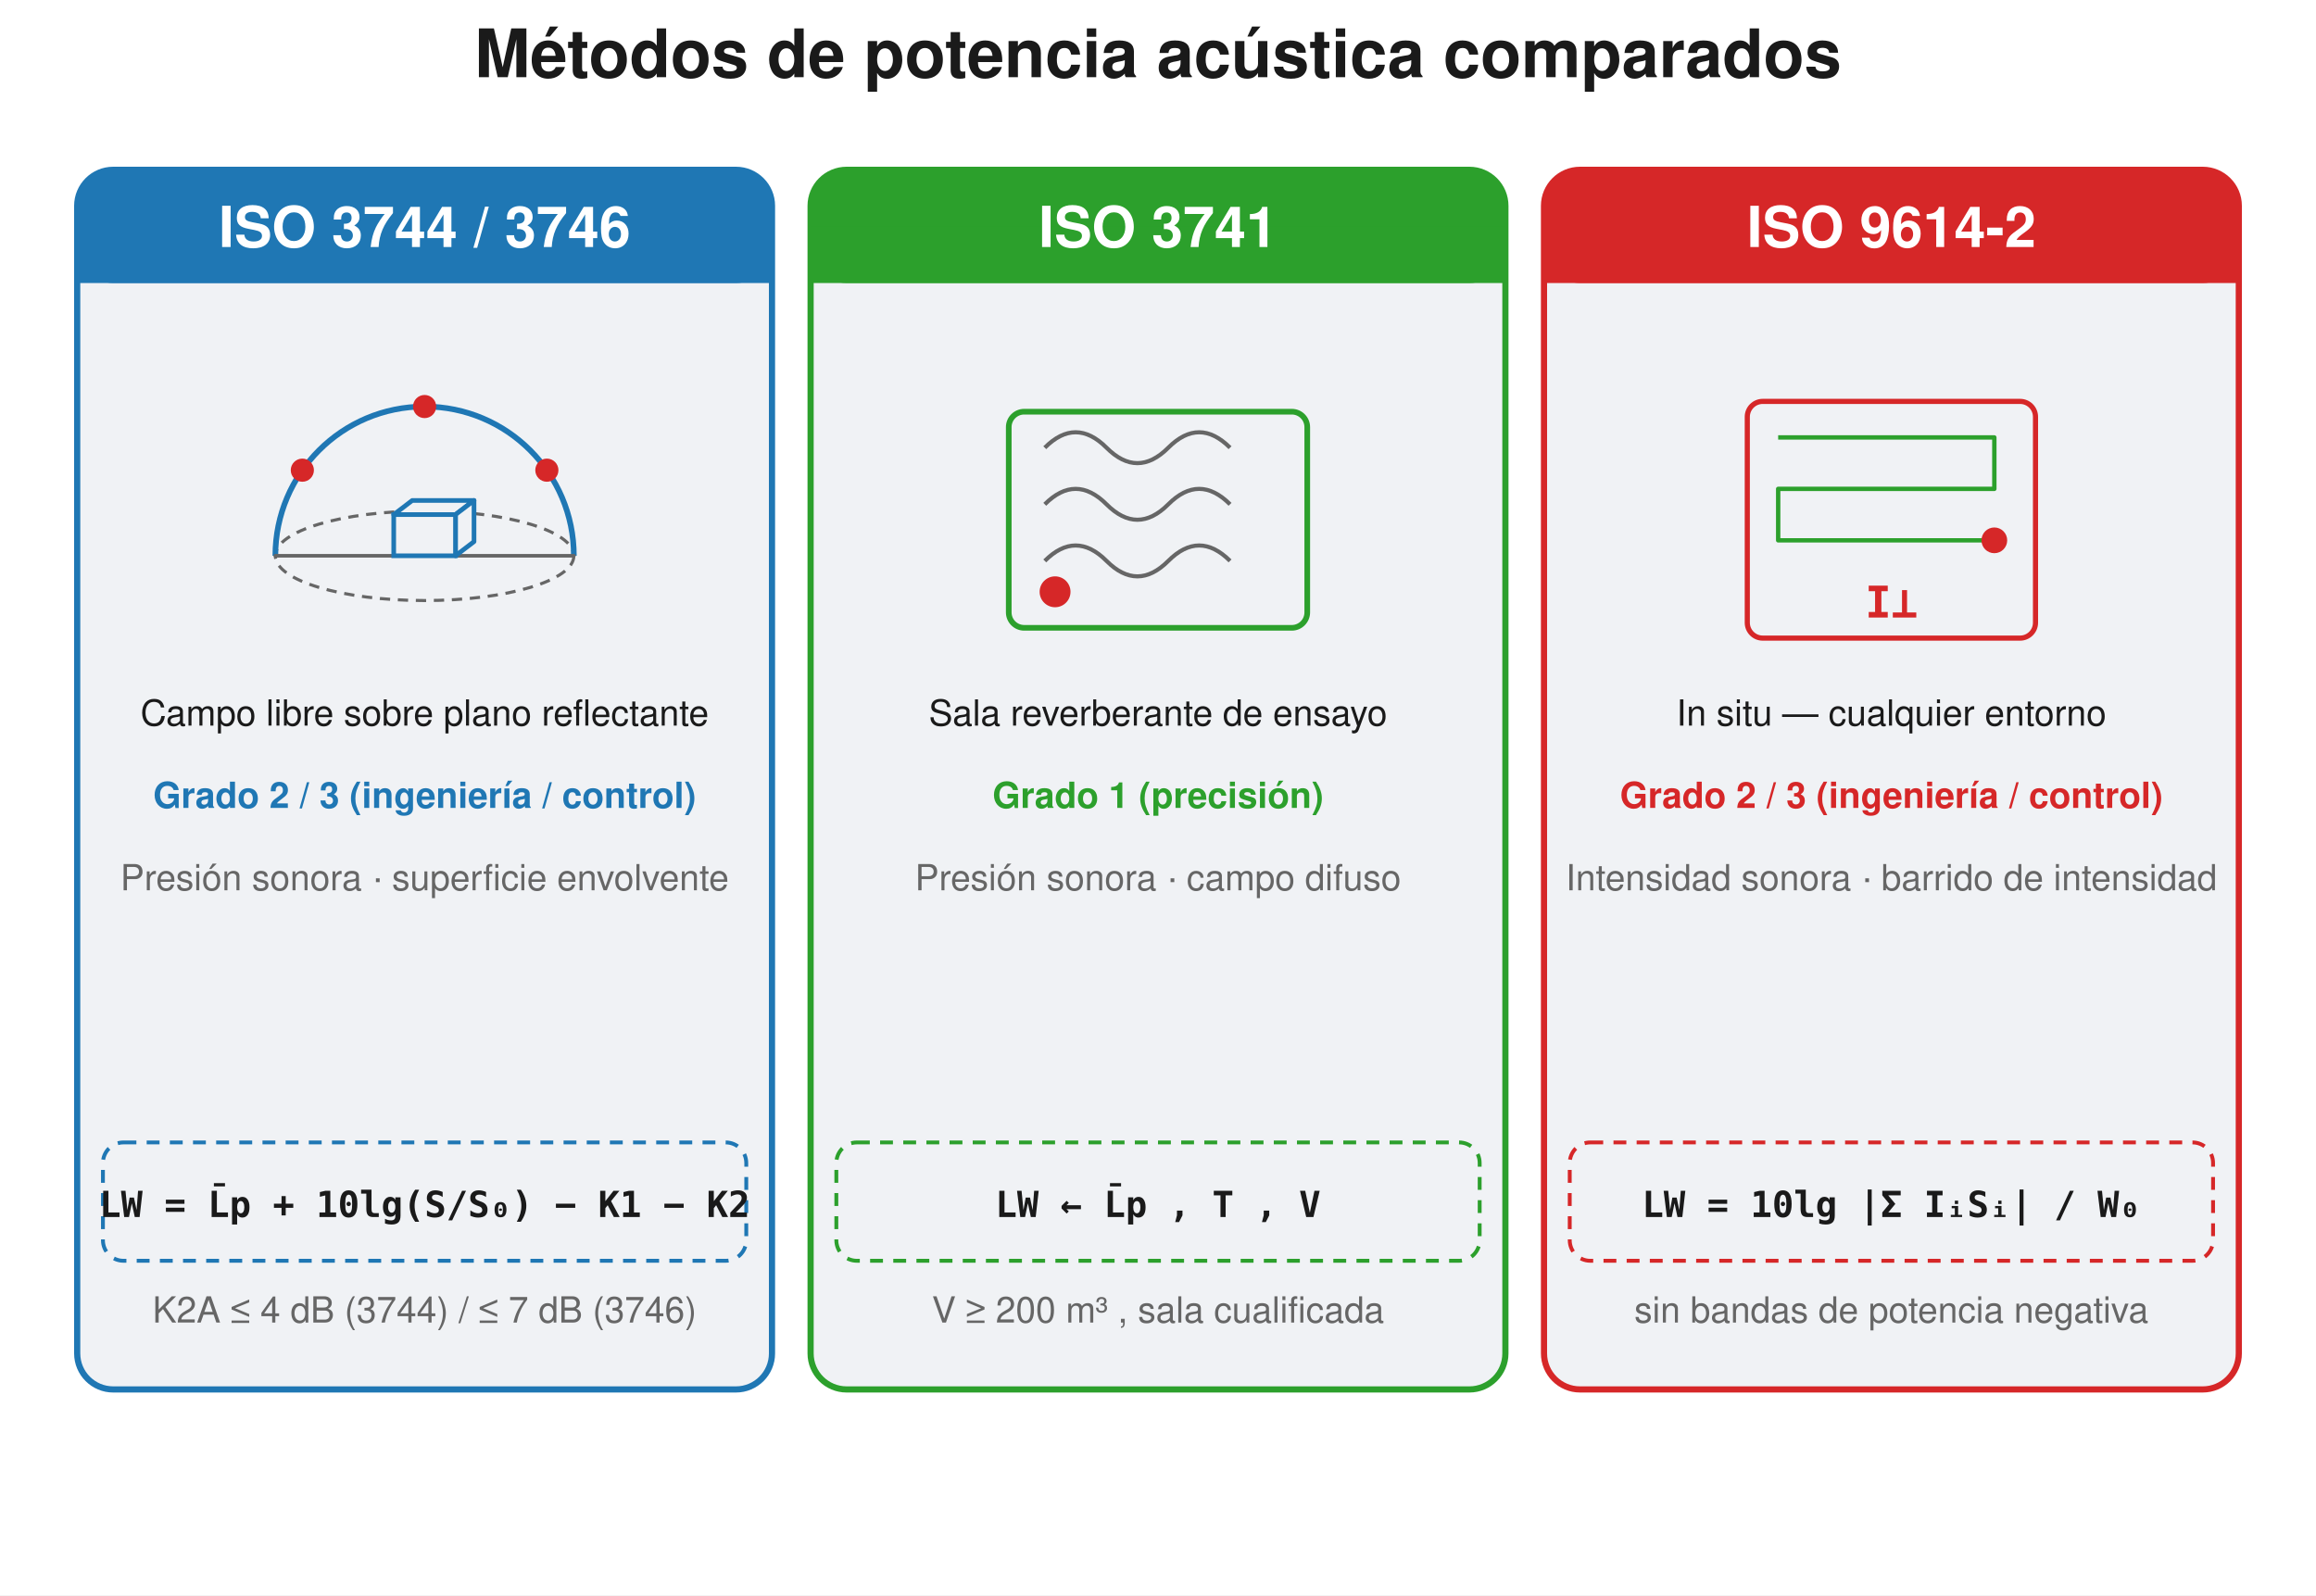
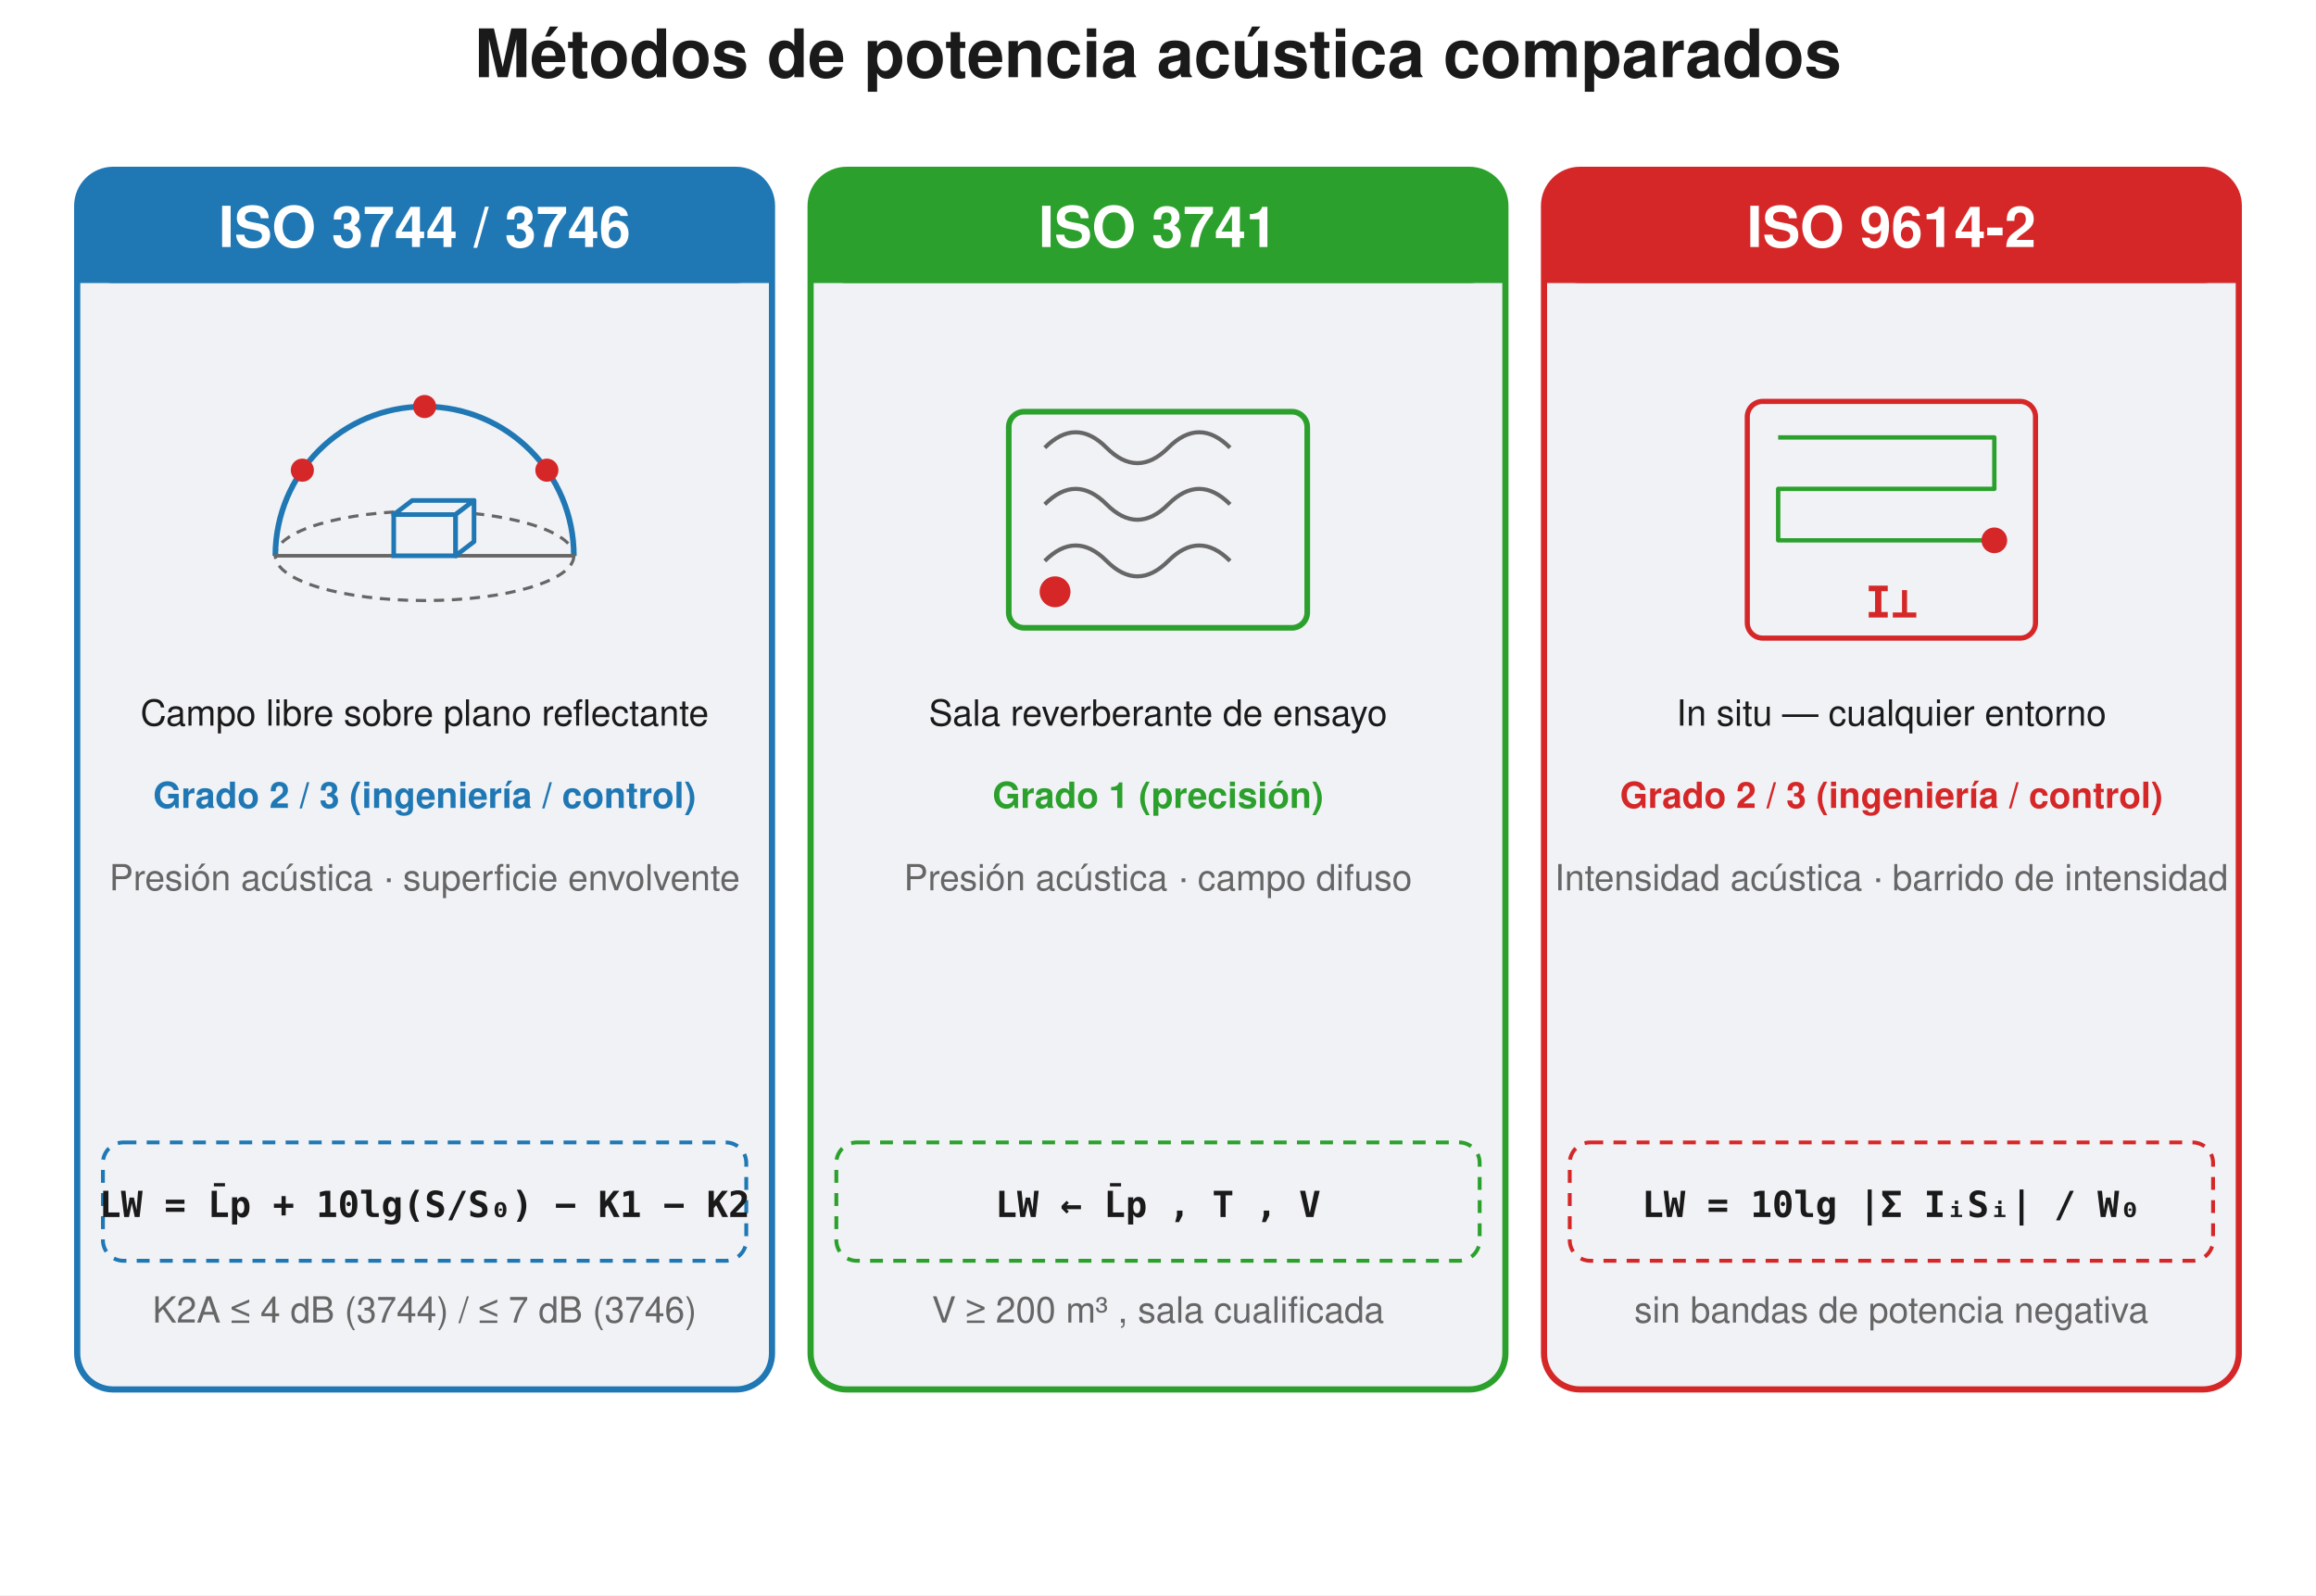
<svg xmlns="http://www.w3.org/2000/svg" width="900" height="620" viewBox="0 0 900 620">
  <rect width="900" height="620" fill="#ffffff" />
  <text x="450.0" y="30" font-family="Segoe UI, Helvetica, Arial, sans-serif" font-size="26" font-weight="600" fill="#1a1a1a" text-anchor="middle">Métodos de potencia acústica comparados</text>
  <rect x="30.0" y="66.0" width="270.0" height="474.0" rx="14" fill="#f0f2f5" stroke="#1f77b4" stroke-width="2.4" />
  <rect x="30.0" y="66.0" width="270.0" height="44" rx="14" fill="#1f77b4" stroke="#1f77b4" stroke-width="0" />
  <rect x="30.0" y="88.0" width="270.0" height="22" rx="0.0" fill="#1f77b4" stroke="none" stroke-width="1.5" />
  <text x="165.0" y="96.0" font-family="Segoe UI, Helvetica, Arial, sans-serif" font-size="22" fill="#ffffff" text-anchor="middle" font-weight="600">ISO 3744 / 3746</text>
  <ellipse cx="165.0" cy="216.0" rx="58.0" ry="17.4" fill="none" stroke="#666666" stroke-width="1.2" stroke-dasharray="4,3" />
  <path d="M 107.0 216.0 A 58.0 58.0 0 0 1 223.0 216.0" fill="none" stroke="#1f77b4" stroke-width="2.2" stroke-linejoin="round" />
  <line x1="107.0" y1="216.0" x2="223.0" y2="216.0" stroke="#666666" stroke-width="1.4" stroke-linecap="round" />
  <path d="M 153.0 200.0 L 177.0 200.0 L 184.2 194.5 L 160.2 194.5 Z" fill="#f0f2f5" stroke="#1f77b4" stroke-width="1.8" stroke-linejoin="round" />
  <path d="M 177.0 200.0 L 177.0 216.0 L 184.2 210.5 L 184.2 194.5 Z" fill="#f0f2f5" stroke="#1f77b4" stroke-width="1.8" stroke-linejoin="round" />
  <rect x="153.0" y="200.0" width="24" height="16" rx="0.0" fill="#f0f2f5" stroke="#1f77b4" stroke-width="1.8" />
  <circle cx="212.511" cy="182.733" r="4.5" fill="#d62728" stroke="none" stroke-width="1.5" />
  <circle cx="165.0" cy="158.0" r="4.5" fill="#d62728" stroke="none" stroke-width="1.5" />
  <circle cx="117.489" cy="182.733" r="4.5" fill="#d62728" stroke="none" stroke-width="1.5" />
  <text x="165.0" y="282.0" font-family="Segoe UI, Helvetica, Arial, sans-serif" font-size="14" fill="#1a1a1a" text-anchor="middle">Campo libre sobre plano reflectante</text>
  <text x="165.0" y="314.0" font-family="Segoe UI, Helvetica, Arial, sans-serif" font-size="14" fill="#1f77b4" text-anchor="middle" font-weight="600">Grado 2 / 3 (ingeniería / control)</text>
-   <text x="165.0" y="346.0" font-family="Segoe UI, Helvetica, Arial, sans-serif" font-size="14" fill="#666666" text-anchor="middle">Presión sonora · superficie envolvente</text>
+   <text x="165.0" y="346.0" font-family="Segoe UI, Helvetica, Arial, sans-serif" font-size="14" fill="#666666" text-anchor="middle">Presión acústica · superficie envolvente</text>
  <rect x="40.0" y="444.0" width="250.0" height="46" rx="8" fill="none" stroke="#1f77b4" stroke-width="1.5" stroke-dasharray="5,4" />
  <text x="165.0" y="473.0" font-family="Consolas, Menlo, monospace" font-size="14" fill="#1a1a1a" text-anchor="middle" font-weight="600">LW = L̄p + 10lg(S/S₀) − K1 − K2</text>
  <text x="165.0" y="514.0" font-family="Segoe UI, Helvetica, Arial, sans-serif" font-size="14" fill="#666666" text-anchor="middle">K2A ≤ 4 dB (3744) / ≤ 7 dB (3746)</text>
  <rect x="315.0" y="66.0" width="270.0" height="474.0" rx="14" fill="#f0f2f5" stroke="#2ca02c" stroke-width="2.4" />
  <rect x="315.0" y="66.0" width="270.0" height="44" rx="14" fill="#2ca02c" stroke="#2ca02c" stroke-width="0" />
  <rect x="315.0" y="88.0" width="270.0" height="22" rx="0.0" fill="#2ca02c" stroke="none" stroke-width="1.5" />
  <text x="450.0" y="96.0" font-family="Segoe UI, Helvetica, Arial, sans-serif" font-size="22" fill="#ffffff" text-anchor="middle" font-weight="600">ISO 3741</text>
  <rect x="392.0" y="160.0" width="116" height="84" rx="6" fill="none" stroke="#2ca02c" stroke-width="2.2" />
  <path d="M 406.0 174.0 q 12 -12 24 0 q 12 12 24 0 q 12 -12 24 0" fill="none" stroke="#666666" stroke-width="1.6" stroke-linejoin="round" />
  <path d="M 406.0 196.0 q 12 -12 24 0 q 12 12 24 0 q 12 -12 24 0" fill="none" stroke="#666666" stroke-width="1.6" stroke-linejoin="round" />
  <path d="M 406.0 218.0 q 12 -12 24 0 q 12 12 24 0 q 12 -12 24 0" fill="none" stroke="#666666" stroke-width="1.6" stroke-linejoin="round" />
  <circle cx="410.0" cy="230.0" r="6" fill="#d62728" stroke="none" stroke-width="1.5" />
  <text x="450.0" y="282.0" font-family="Segoe UI, Helvetica, Arial, sans-serif" font-size="14" fill="#1a1a1a" text-anchor="middle">Sala reverberante de ensayo</text>
  <text x="450.0" y="314.0" font-family="Segoe UI, Helvetica, Arial, sans-serif" font-size="14" fill="#2ca02c" text-anchor="middle" font-weight="600">Grado 1 (precisión)</text>
-   <text x="450.0" y="346.0" font-family="Segoe UI, Helvetica, Arial, sans-serif" font-size="14" fill="#666666" text-anchor="middle">Presión sonora · campo difuso</text>
+   <text x="450.0" y="346.0" font-family="Segoe UI, Helvetica, Arial, sans-serif" font-size="14" fill="#666666" text-anchor="middle">Presión acústica · campo difuso</text>
  <rect x="325.0" y="444.0" width="250.0" height="46" rx="8" fill="none" stroke="#2ca02c" stroke-width="1.5" stroke-dasharray="5,4" />
  <text x="450.0" y="473.0" font-family="Consolas, Menlo, monospace" font-size="14" fill="#1a1a1a" text-anchor="middle" font-weight="600">LW ← L̄p , T , V</text>
  <text x="450.0" y="514.0" font-family="Segoe UI, Helvetica, Arial, sans-serif" font-size="14" fill="#666666" text-anchor="middle">V ≥ 200 m³ , sala cualificada</text>
  <rect x="600.0" y="66.0" width="270.0" height="474.0" rx="14" fill="#f0f2f5" stroke="#d62728" stroke-width="2.4" />
  <rect x="600.0" y="66.0" width="270.0" height="44" rx="14" fill="#d62728" stroke="#d62728" stroke-width="0" />
  <rect x="600.0" y="88.0" width="270.0" height="22" rx="0.0" fill="#d62728" stroke="none" stroke-width="1.5" />
  <text x="735.0" y="96.0" font-family="Segoe UI, Helvetica, Arial, sans-serif" font-size="22" fill="#ffffff" text-anchor="middle" font-weight="600">ISO 9614-2</text>
  <rect x="679.0" y="156.0" width="112" height="92" rx="6" fill="none" stroke="#d62728" stroke-width="2.0" />
  <path d="M 691.0 170.0 L 775.0 170.0 L 775.0 190.0 L 691.0 190.0 L 691.0 210.0 L 775.0 210.0" fill="none" stroke="#2ca02c" stroke-width="1.7" stroke-linejoin="round" />
  <circle cx="775.0" cy="210.0" r="5" fill="#d62728" stroke="none" stroke-width="1.5" />
  <text x="735.0" y="240.0" font-family="Consolas, Menlo, monospace" font-size="17" fill="#d62728" text-anchor="middle" font-weight="600">I⊥</text>
  <text x="735.0" y="282.0" font-family="Segoe UI, Helvetica, Arial, sans-serif" font-size="14" fill="#1a1a1a" text-anchor="middle">In situ — cualquier entorno</text>
  <text x="735.0" y="314.0" font-family="Segoe UI, Helvetica, Arial, sans-serif" font-size="14" fill="#d62728" text-anchor="middle" font-weight="600">Grado 2 / 3 (ingeniería / control)</text>
-   <text x="735.0" y="346.0" font-family="Segoe UI, Helvetica, Arial, sans-serif" font-size="14" fill="#666666" text-anchor="middle">Intensidad sonora · barrido de intensidad</text>
+   <text x="735.0" y="346.0" font-family="Segoe UI, Helvetica, Arial, sans-serif" font-size="14" fill="#666666" text-anchor="middle">Intensidad acústica · barrido de intensidad</text>
  <rect x="610.0" y="444.0" width="250.0" height="46" rx="8" fill="none" stroke="#d62728" stroke-width="1.5" stroke-dasharray="5,4" />
  <text x="735.0" y="473.0" font-family="Consolas, Menlo, monospace" font-size="14" fill="#1a1a1a" text-anchor="middle" font-weight="600">LW = 10lg |Σ IᵢSᵢ| / W₀</text>
  <text x="735.0" y="514.0" font-family="Segoe UI, Helvetica, Arial, sans-serif" font-size="14" fill="#666666" text-anchor="middle">sin bandas de potencia negativa</text>
</svg>
